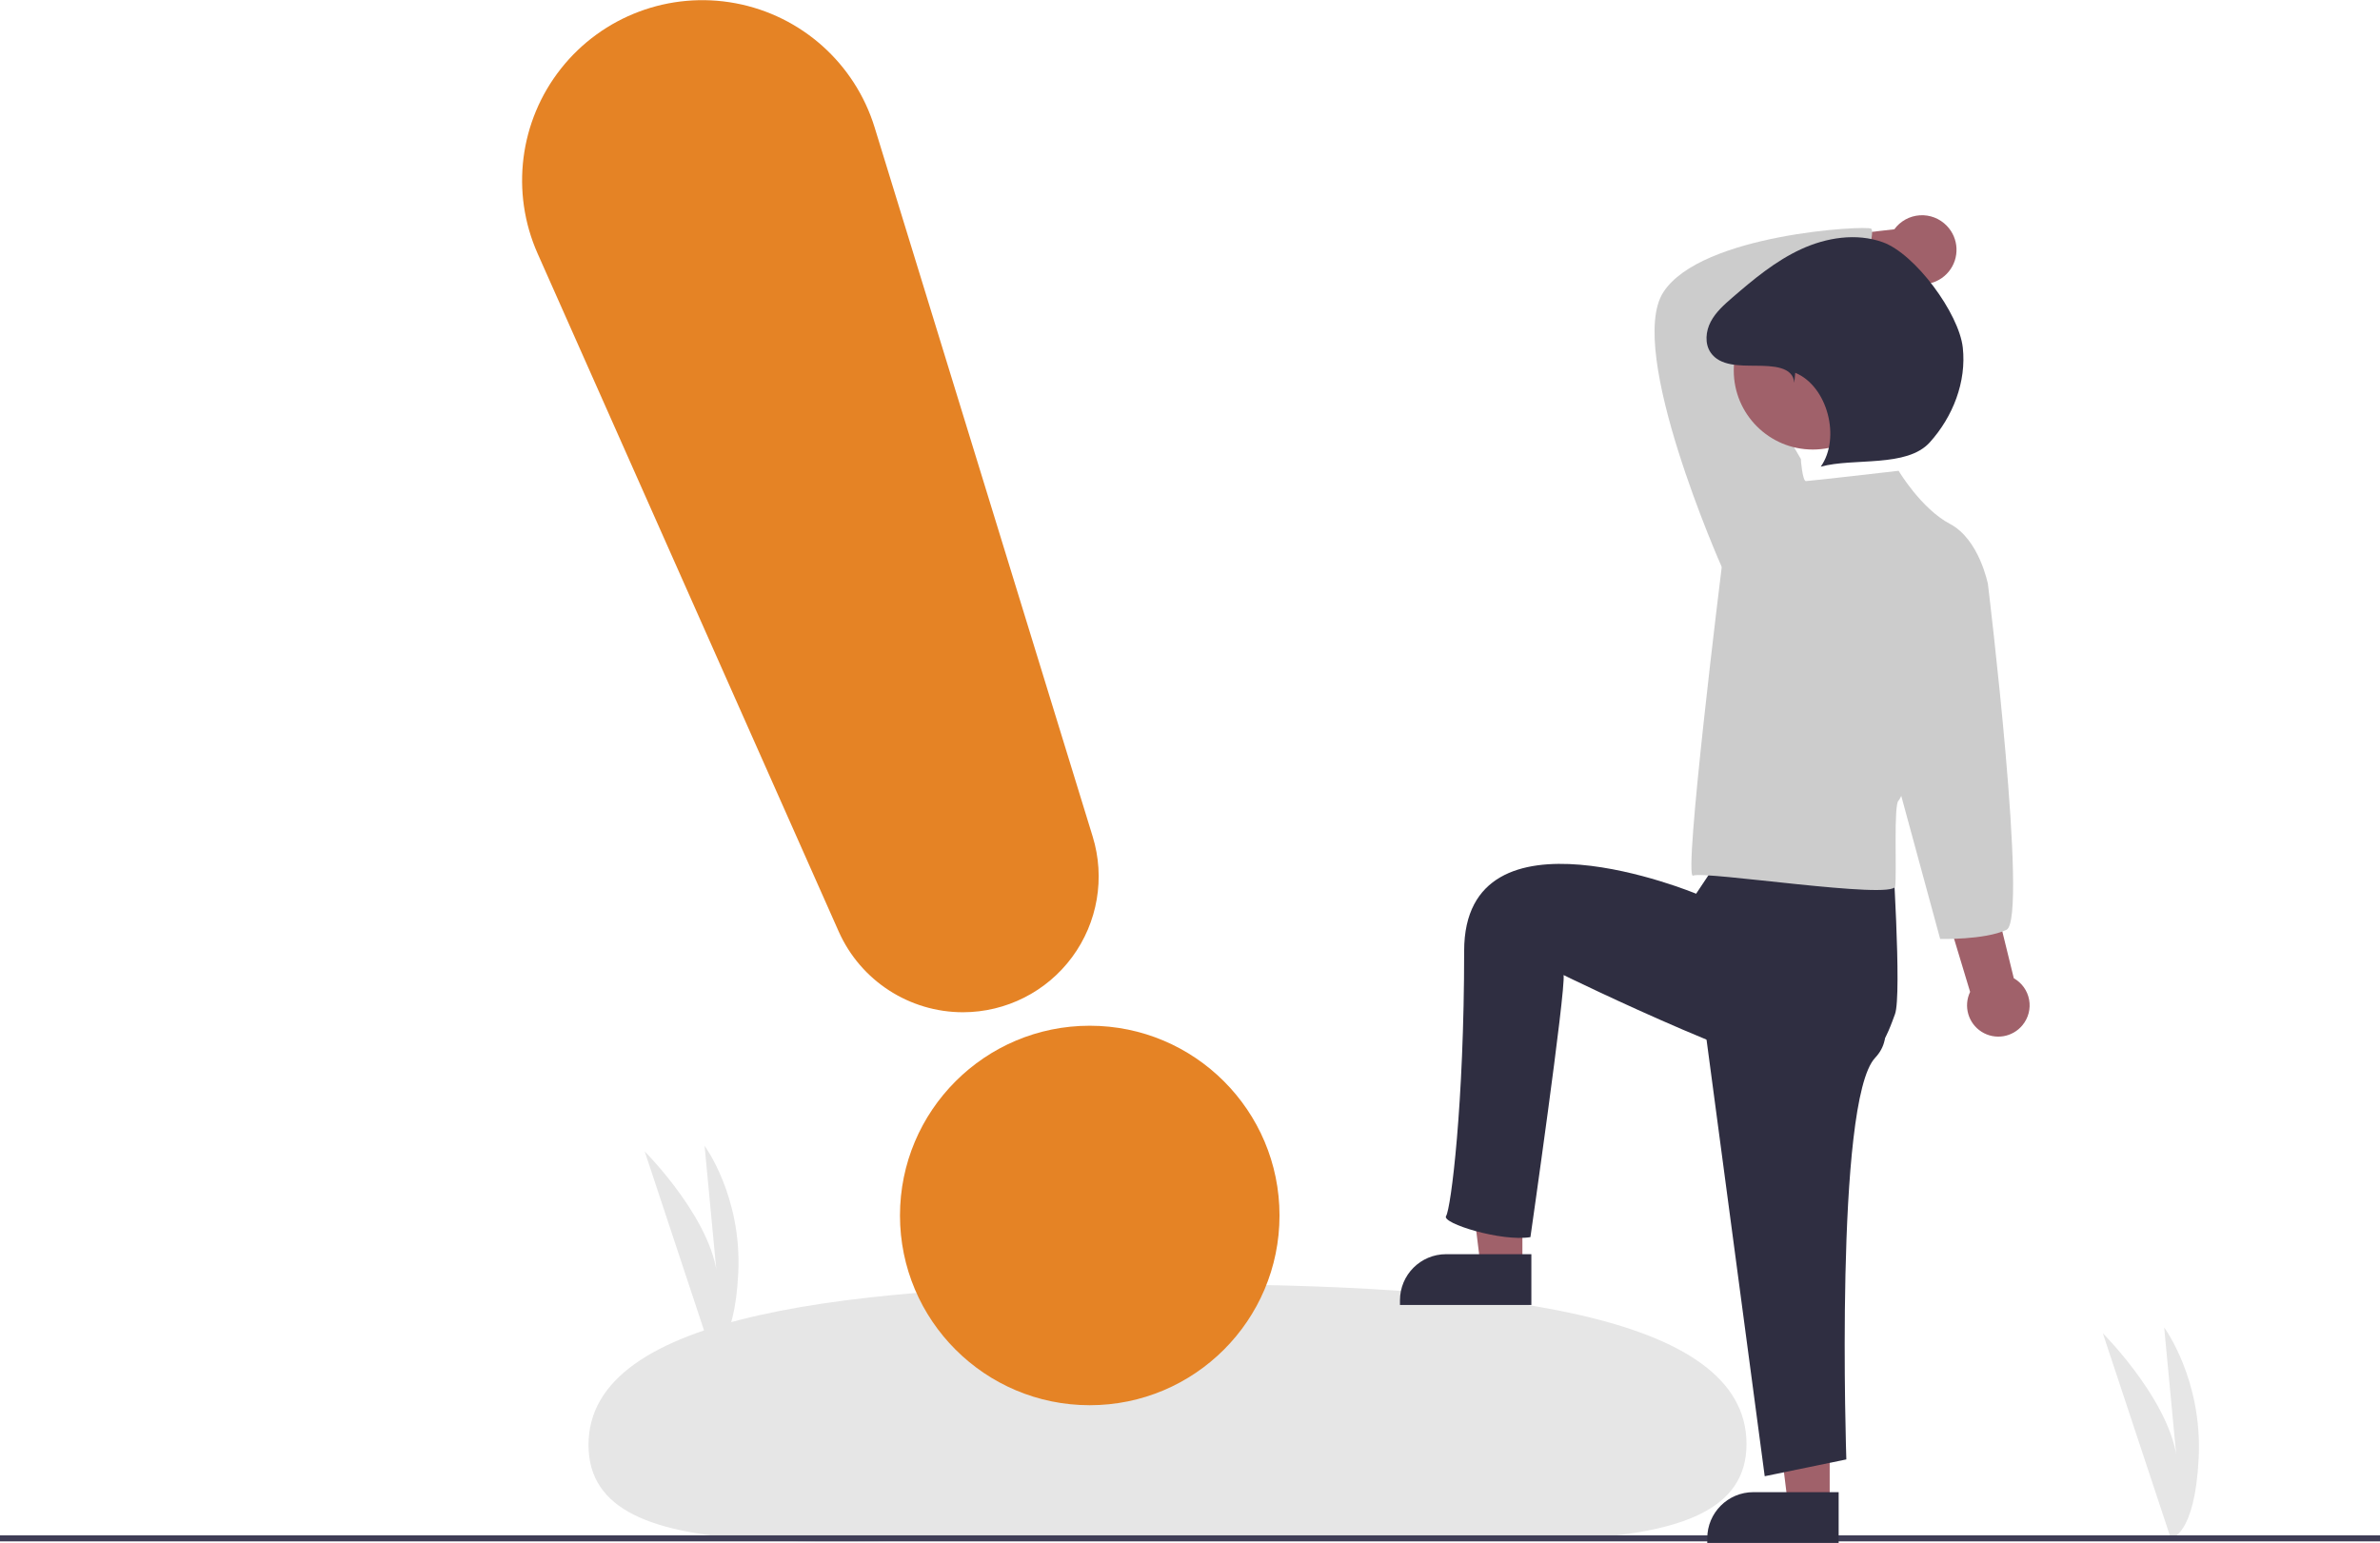
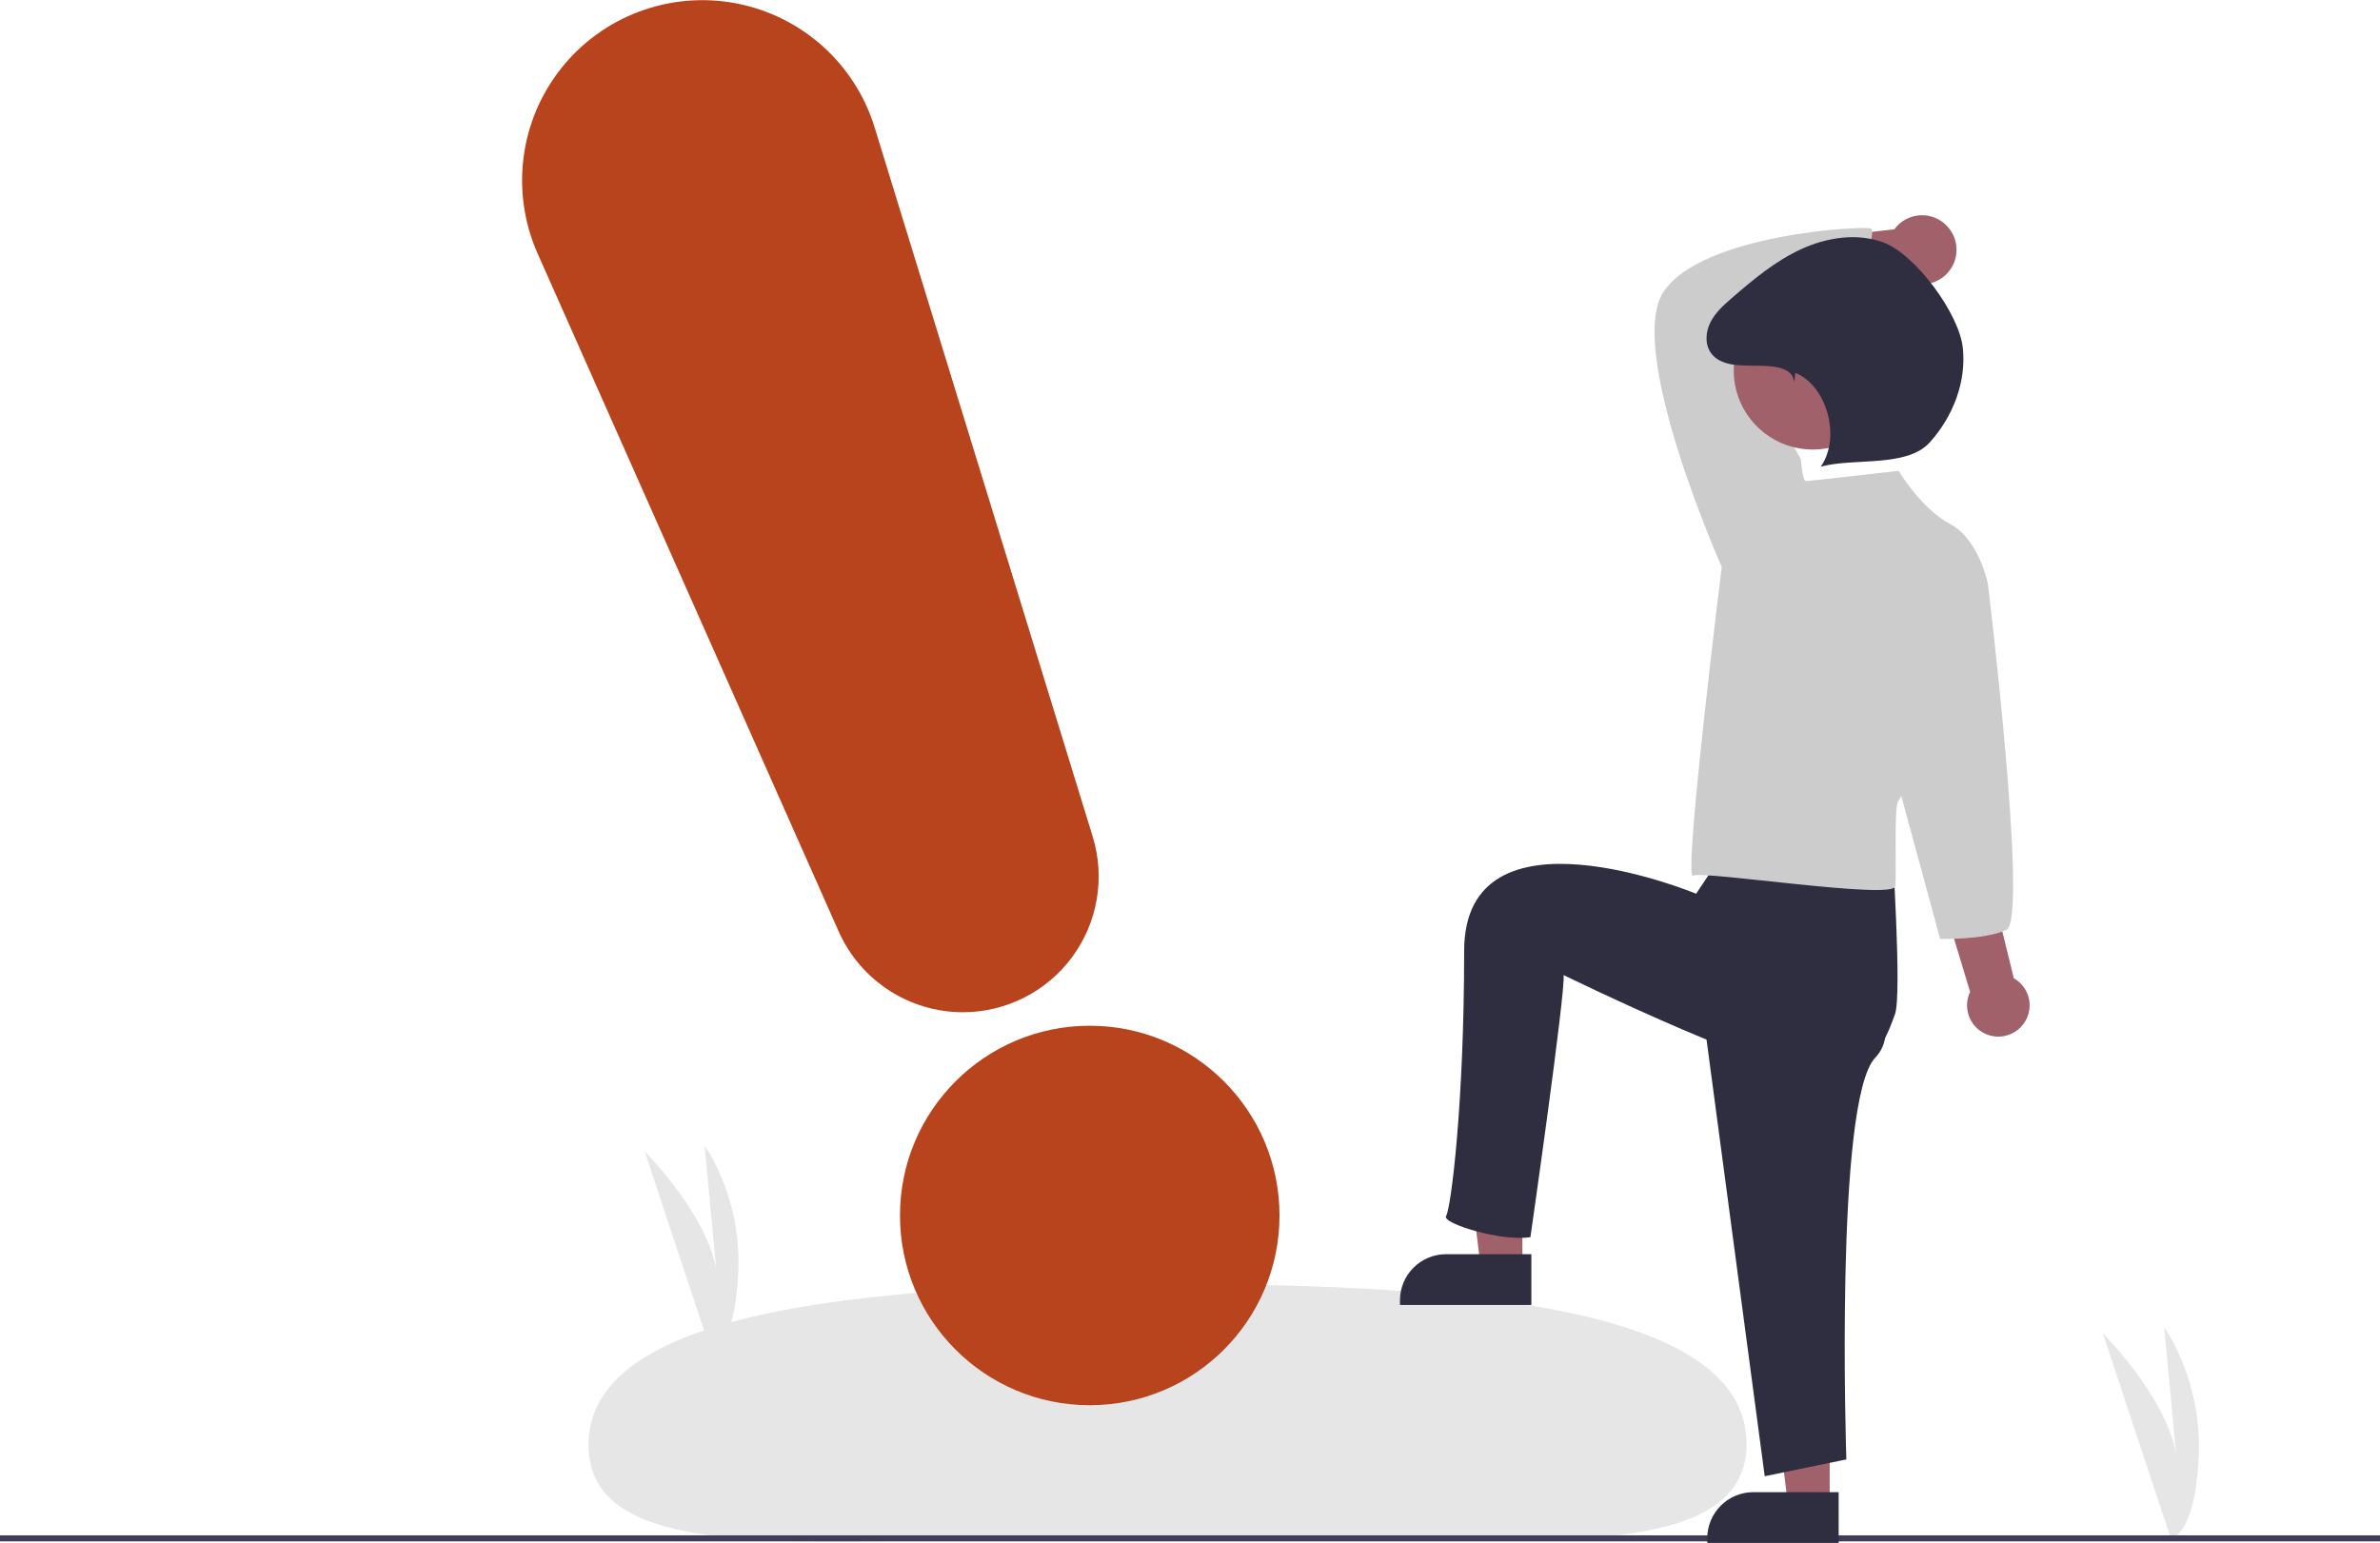
<svg xmlns="http://www.w3.org/2000/svg" id="ad6b5295-7ebf-4dc3-a7a8-a4a4b8d35fca" data-name="Layer 1" width="790" height="512.208" viewBox="0 0 790 512.208">
  <path d="M925.563,704.589,903,636.498s24.818,24.818,24.818,45.182l-4.455-47.091s12.727,17.182,11.455,43.273S925.563,704.589,925.563,704.589Z" transform="translate(-205 -193.896)" fill="#e6e6e6" />
  <path d="M441.021,642.589,419,576.135s24.222,24.222,24.222,44.096l-4.347-45.959s12.421,16.769,11.179,42.232S441.021,642.589,441.021,642.589Z" transform="translate(-205 -193.896)" fill="#e6e6e6" />
  <path d="M784.726,673.255c.038,43.715-86.665,30.268-192.809,30.36s-191.536,13.687-191.573-30.028,86.633-53.297,192.777-53.389S784.688,629.54,784.726,673.255Z" transform="translate(-205 -193.896)" fill="#e6e6e6" />
  <rect y="509.693" width="790" height="2" fill="#3f3d56" />
  <polygon points="505.336 420.322 491.459 420.322 484.855 366.797 505.336 366.797 505.336 420.322" fill="#a0616a" />
  <path d="M480.006,416.357H508.31a0,0,0,0,1,0,0V433.208a0,0,0,0,1,0,0H464.697a0,0,0,0,1,0,0v-1.541A15.309,15.309,0,0,1,480.006,416.357Z" fill="#2f2e41" />
  <polygon points="607.336 499.322 593.459 499.322 586.855 445.797 607.336 445.797 607.336 499.322" fill="#a0616a" />
  <path d="M582.006,495.357H610.31a0,0,0,0,1,0,0V512.208a0,0,0,0,1,0,0H566.697a0,0,0,0,1,0,0v-1.541A15.309,15.309,0,0,1,582.006,495.357Z" fill="#2f2e41" />
  <path d="M876.345,534.205A10.316,10.316,0,0,0,873.449,518.654l-32.23-131.293L820.611,396.228l38.335,126.949a10.372,10.372,0,0,0,17.398,11.028Z" transform="translate(-205 -193.896)" fill="#a0616a" />
  <path d="M851.208,268.86a11.382,11.382,0,0,0-17.415,1.152l-49.885,5.727,7.589,19.241,45.368-8.491a11.444,11.444,0,0,0,14.344-17.63Z" transform="translate(-205 -193.896)" fill="#a0616a" />
  <path d="M769,520.589l21.768,163.374,27.093-5.578s-3.984-118.982,9.562-133.325S810,505.589,810,505.589Z" transform="translate(-205 -193.896)" fill="#2f2e41" />
  <path d="M778,475.589l-10,15s-77-31.999-77,19-4.406,85.609-6,88,18.438,8.594,28,7c0,0,11.797-82.219,11-87,0,0,75.534,37.033,89.877,33.846S831.609,536.964,834,530.589s-1-57-1-57l-47.81-14.59Z" transform="translate(-205 -193.896)" fill="#2f2e41" />
  <path d="M779.349,385.529l-2.85-3.42s-31.924-71.828-19.382-91.21,67.268-22.233,68.978-21.092-4.085,15.943-.094,22.784c0,0-42.394,9.191-45.244,10.331s21.966,43.274,21.966,43.274l-2.85,25.653Z" transform="translate(-205 -193.896)" fill="#ccc" />
  <path d="M835.215,350.185S805.572,353.605,804.432,353.605s-1.71-7.411-1.71-7.411l-26.223,35.914S763.58,486.299,767,484.589s66.505,8.112,67.075,3.551-.57-27.363,1.14-28.503,29.643-71.828,29.643-71.828-2.85-14.822-12.541-19.952S835.215,350.185,835.215,350.185Z" transform="translate(-205 -193.896)" fill="#ccc" />
  <path d="M855.738,378.118l9.121,9.691S878.411,499.169,871,502.589s-22,3-22,3l-14.355-52.793Z" transform="translate(-205 -193.896)" fill="#ccc" />
  <circle cx="601.73" cy="122.998" r="26.239" fill="#a0616a" />
  <path d="M800.573,320.988c-.354-5.444-7.223-5.631-12.679-5.683s-11.978.143-15.065-4.355c-2.04-2.973-1.65-7.1.035-10.288s4.458-5.639,7.185-7.997c7.041-6.089,14.298-12.129,22.752-16.027s18.36-5.472,27.128-2.344c10.77,3.843,25.329,23.626,26.587,34.992s-3.285,22.953-10.942,31.446-25.182,5.066-36.211,8.088c6.705-9.49,2.285-26.733-8.456-31.164Z" transform="translate(-205 -193.896)" fill="#2f2e41" />
-   <circle cx="361.722" cy="403.505" r="62.989" fill="#e58325" />
-   <path d="M524.656,529.936a45.159,45.159,0,0,1-41.255-26.786L383.449,278.058a59.83,59.83,0,1,1,111.87-41.864l72.377,235.412a45.08,45.08,0,0,1-43.04,58.33Z" transform="translate(-205 -193.896)" fill="#e58325" />
+   <circle cx="361.722" cy="403.505" r="62.989" fill="#b7441c" />
+   <path d="M524.656,529.936a45.159,45.159,0,0,1-41.255-26.786L383.449,278.058a59.83,59.83,0,1,1,111.87-41.864l72.377,235.412a45.08,45.08,0,0,1-43.04,58.33Z" transform="translate(-205 -193.896)" fill="#b7441c" />
</svg>
